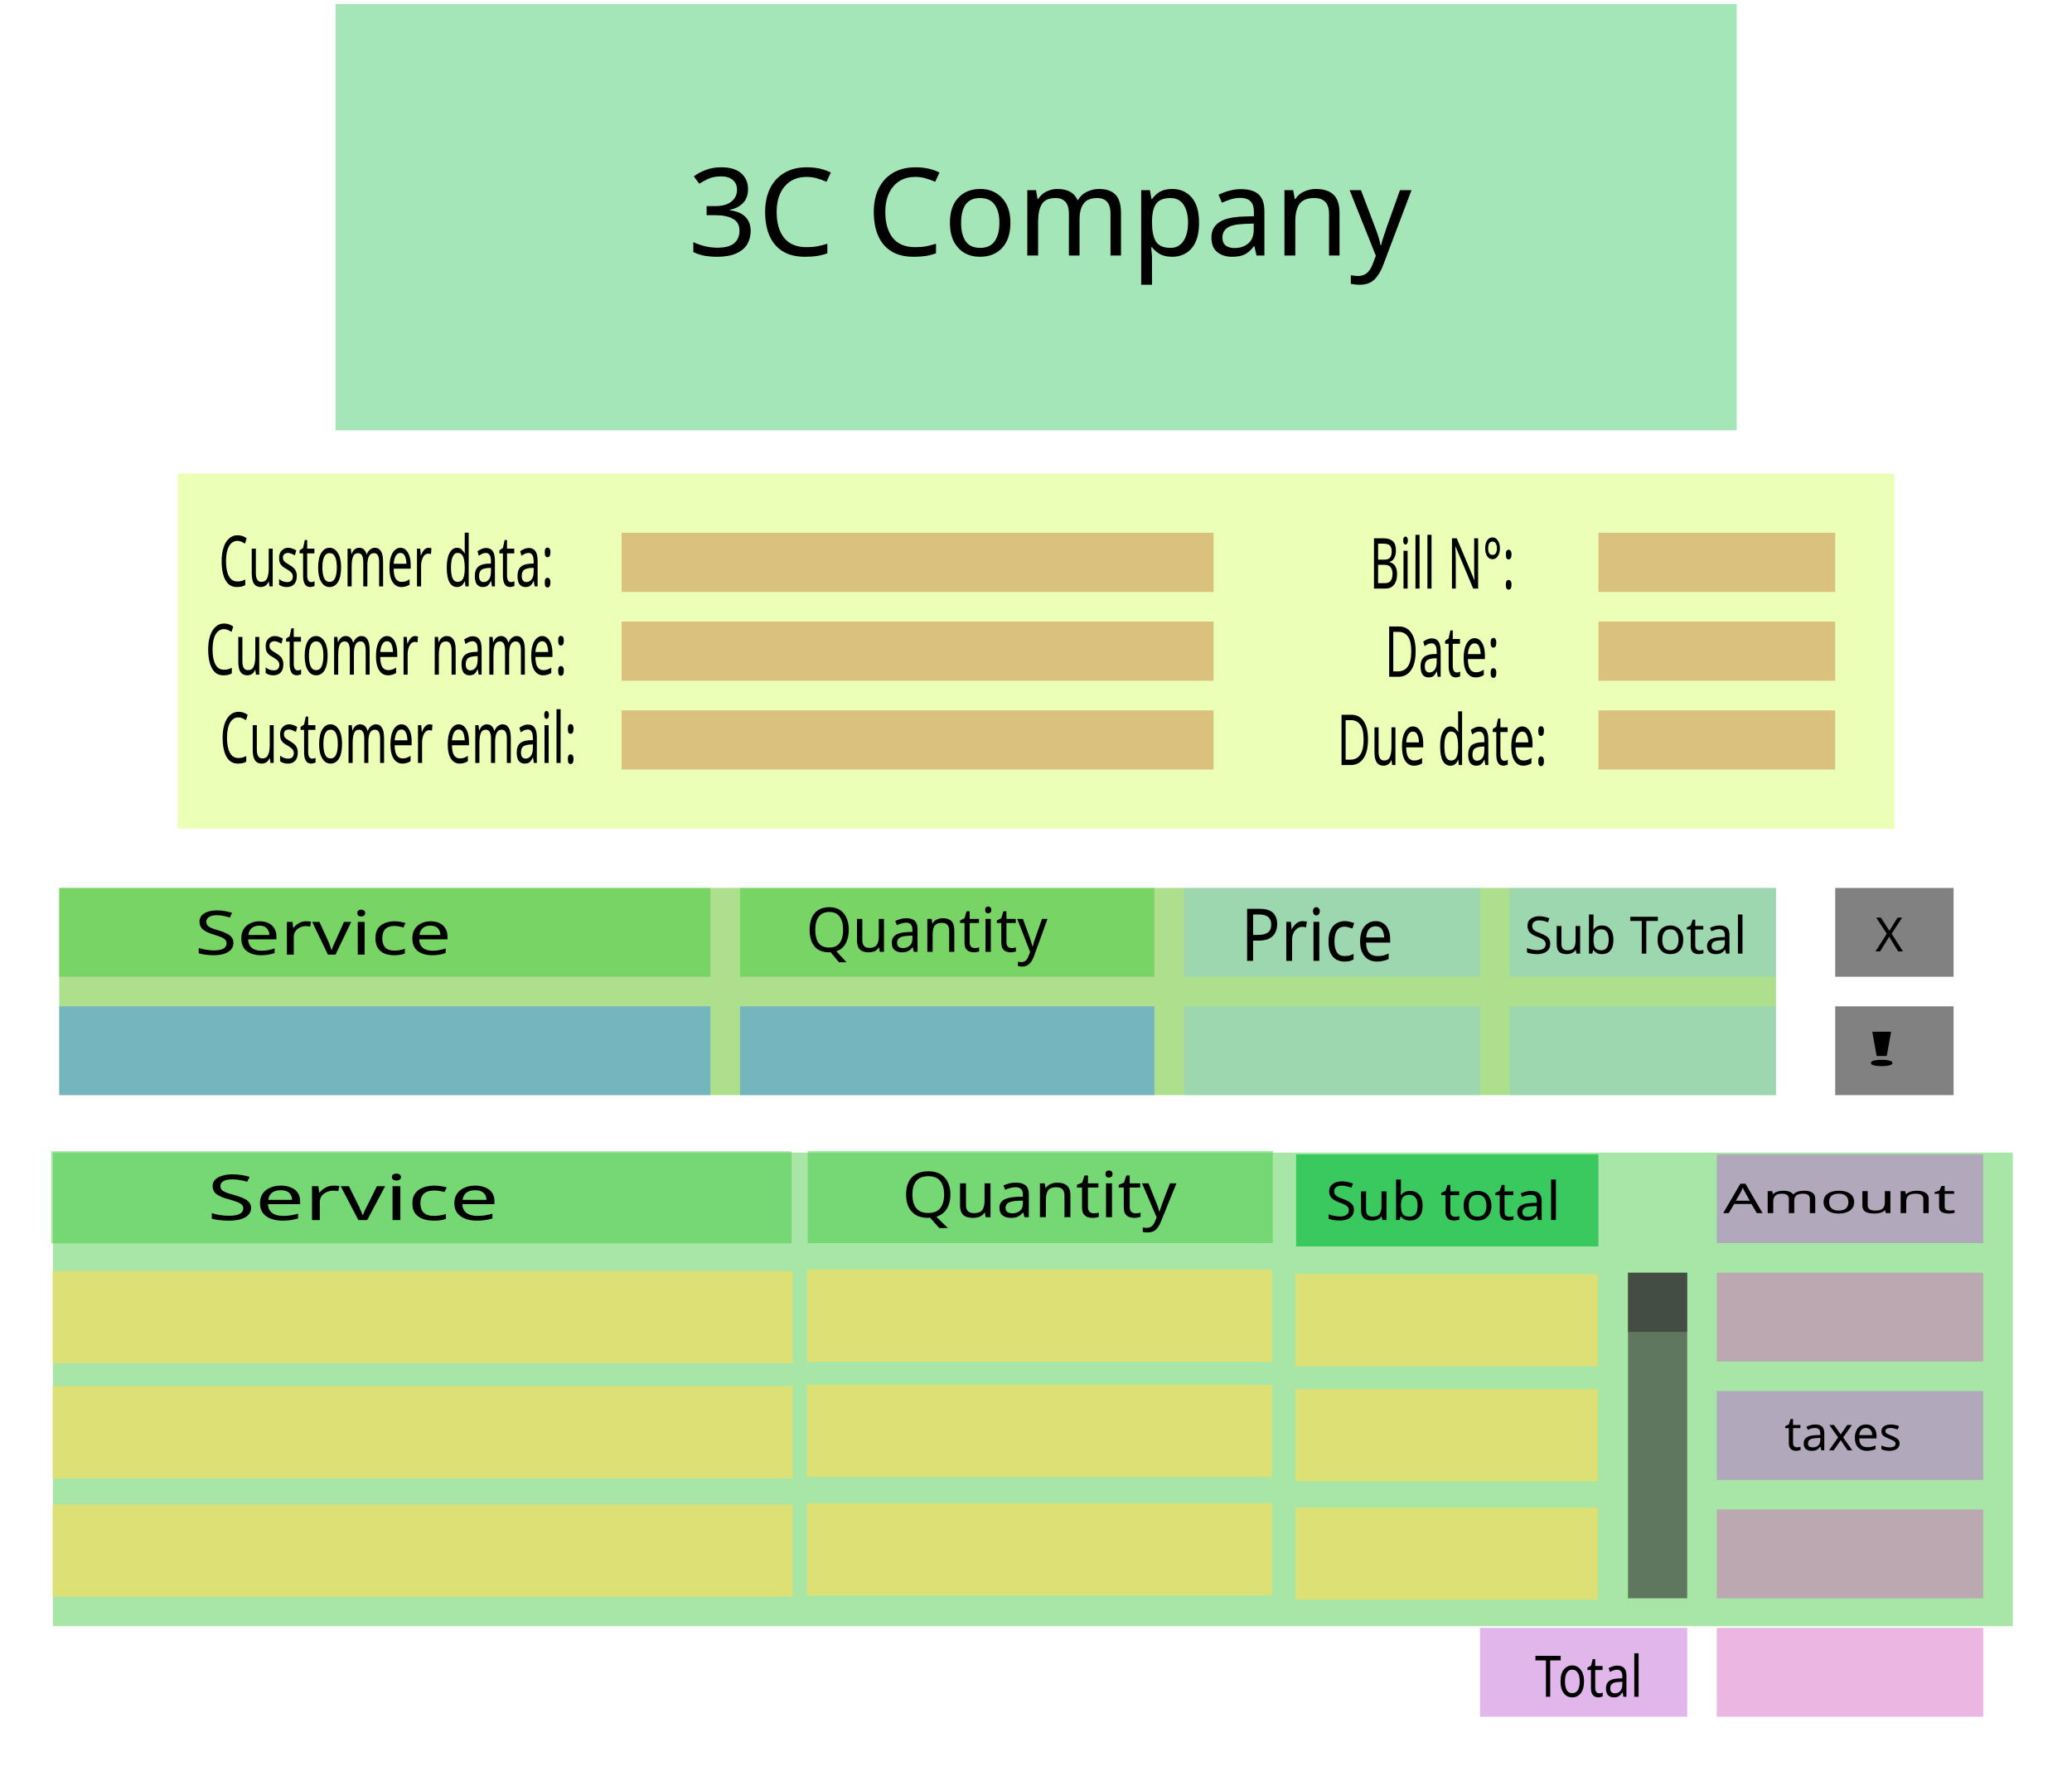
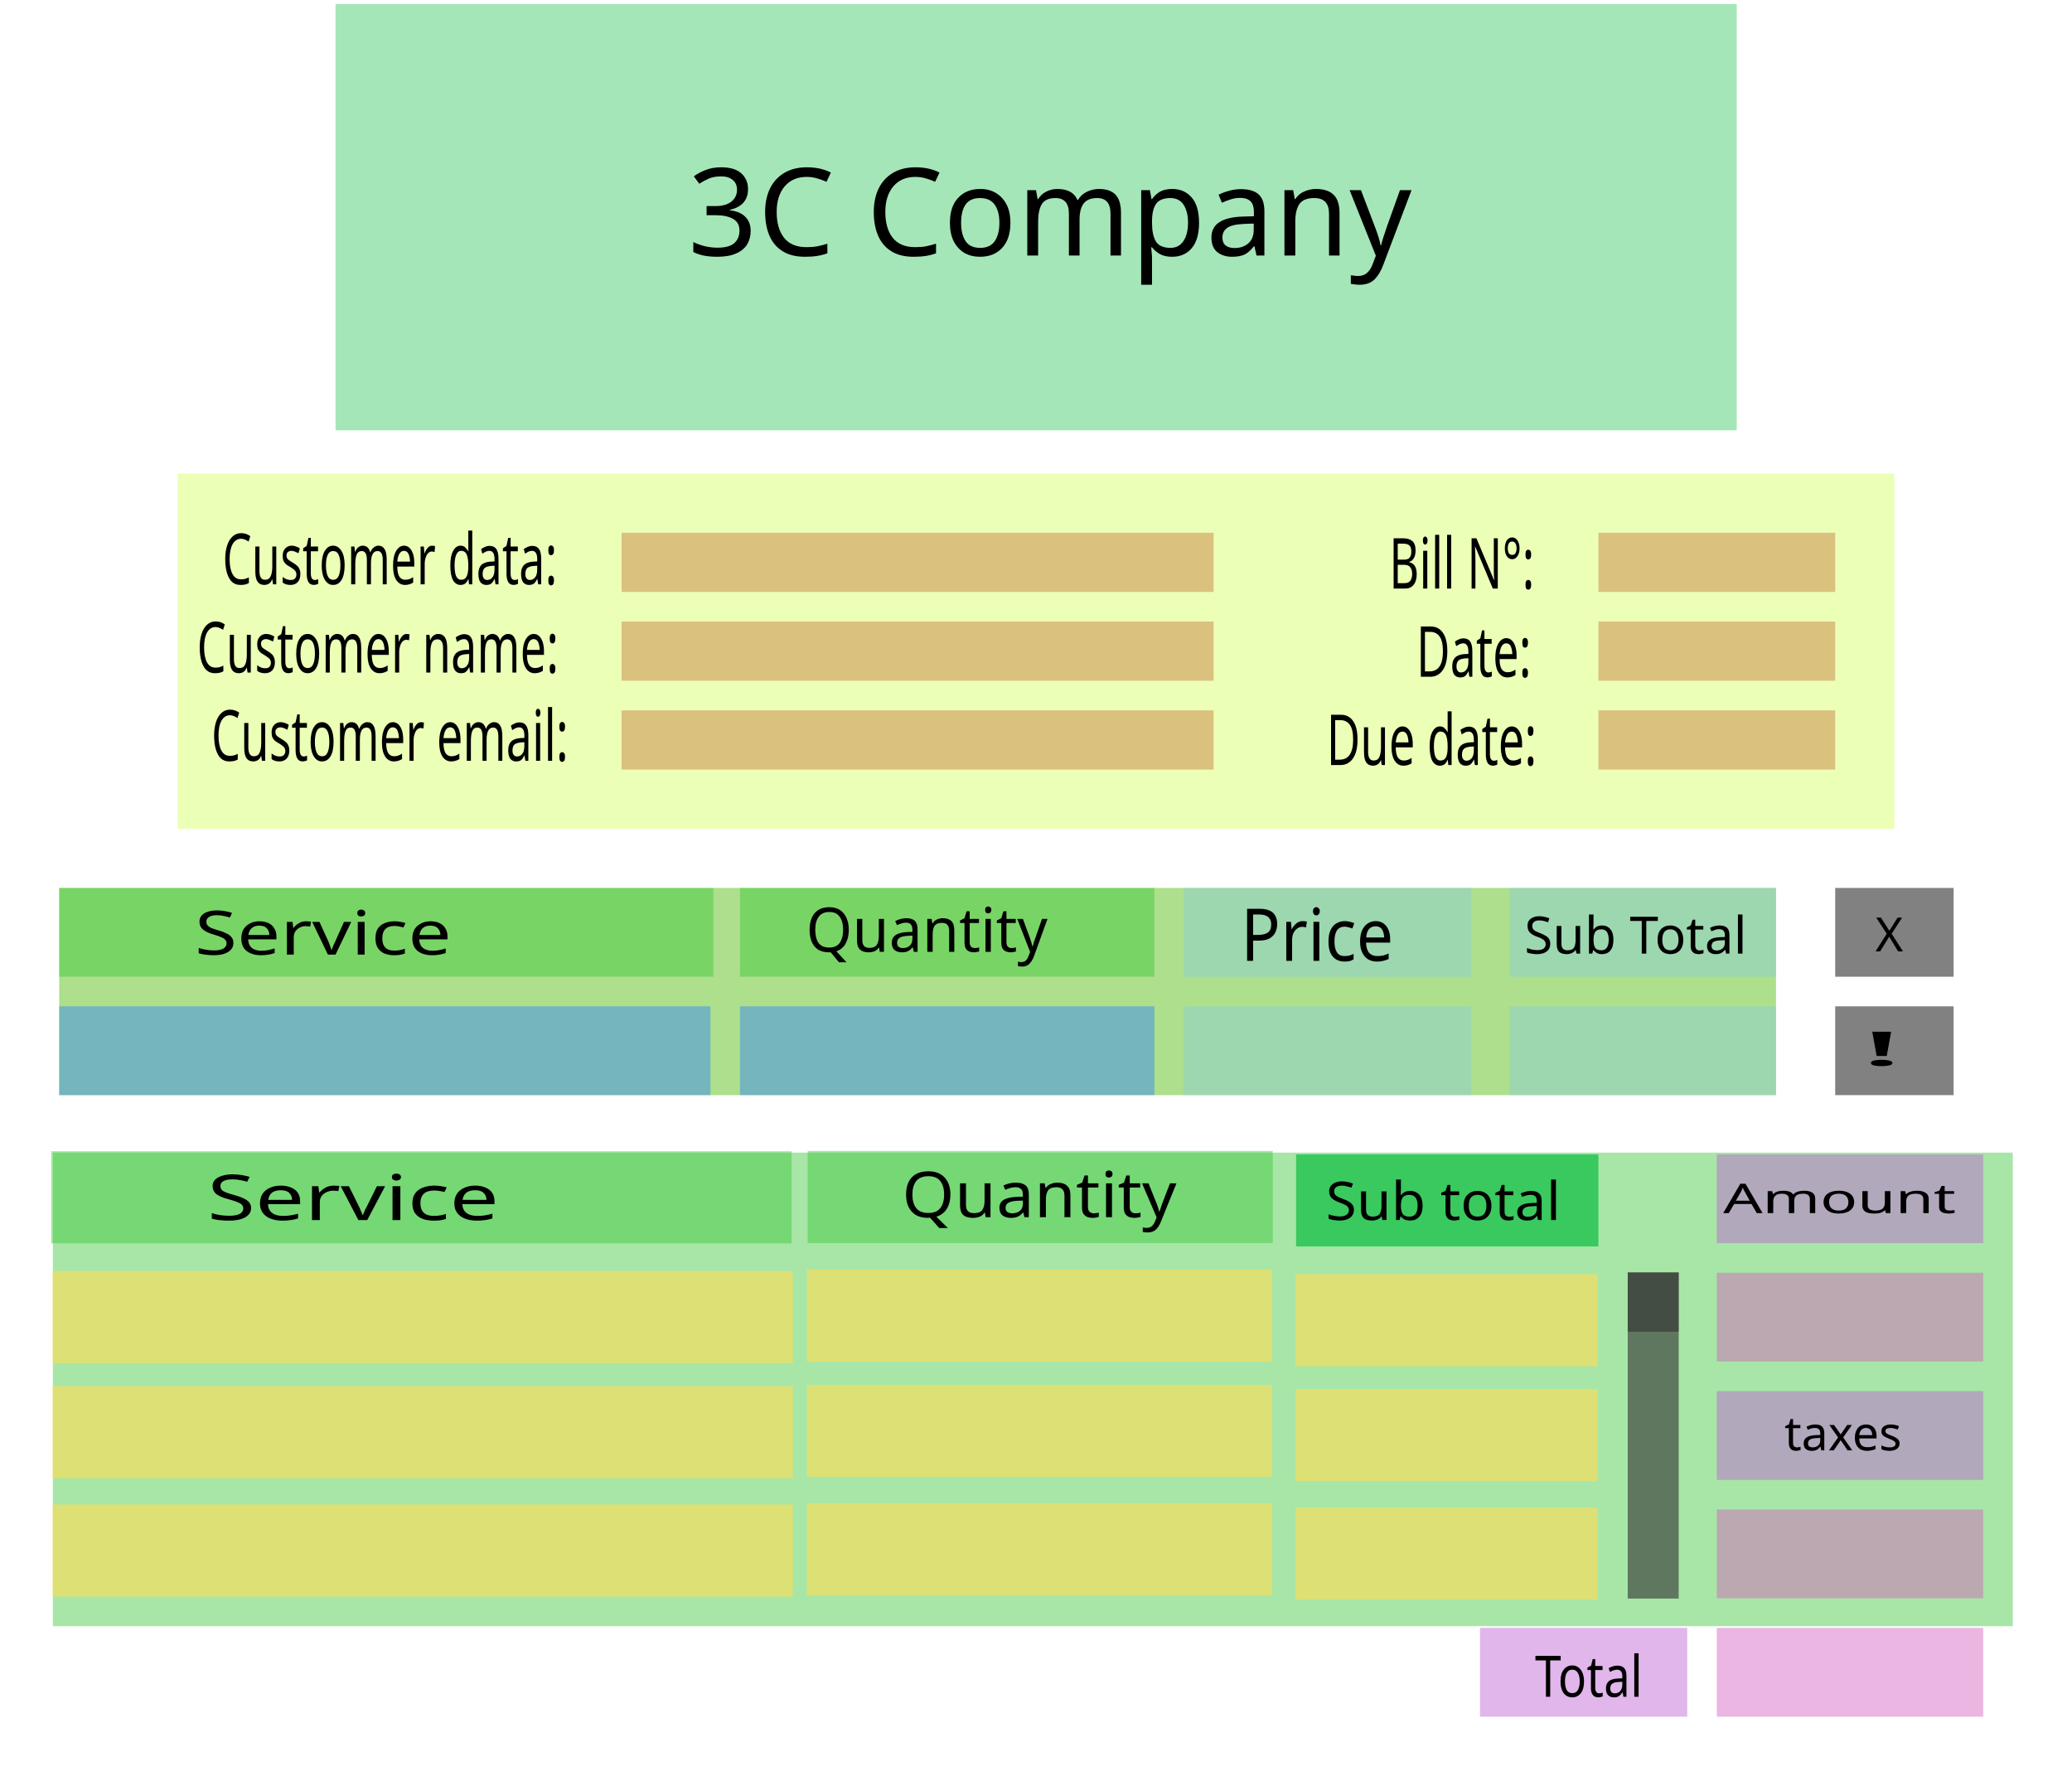
- <svg xmlns="http://www.w3.org/2000/svg" xmlns:ns2="http://www.openswatchbook.org/uri/2009/osb" xmlns:xlink="http://www.w3.org/1999/xlink" id="svg8" version="1.1" viewBox="0 0 185.208 158.75" height="600" width="700">
+ <svg xmlns="http://www.w3.org/2000/svg" xmlns:ns2="http://www.openswatchbook.org/uri/2009/osb" xmlns:xlink="http://www.w3.org/1999/xlink" width="700" height="600" viewBox="0 0 185.208 158.75" version="1.1" id="svg8">
  <defs id="defs2">
-     <linearGradient gradientTransform="matrix(1.02906,0,0,1.028784,29.99345,0.3601222)" xlink:href="#linearGradient3715" id="linearGradient3717" x1="-0.35" y1="18.521" x2="122.058" y2="18.521" gradientUnits="userSpaceOnUse" />
-     <linearGradient id="linearGradient3715" ns2:paint="solid">
-       <stop style="stop-color:#36c661;stop-opacity:1;" offset="0" id="stop3713" />
+     <linearGradient gradientUnits="userSpaceOnUse" y2="18.521" x2="122.058" y1="18.521" x1="-0.35" id="linearGradient3717" xlink:href="#linearGradient3715" gradientTransform="matrix(1.02906,0,0,1.028784,29.99345,0.3601222)" />
+     <linearGradient ns2:paint="solid" id="linearGradient3715">
+       <stop id="stop3713" offset="0" style="stop-color:#36c661;stop-opacity:1;" />
    </linearGradient>
  </defs>
  <g id="layer1">
-     <rect style="display:inline;opacity:0.446;fill:url(#linearGradient3717);fill-opacity:1;fill-rule:nonzero;stroke:#26b833;stroke-width:0.72;stroke-linecap:round;stroke-linejoin:bevel;stroke-miterlimit:4;stroke-dasharray:0.72, 2.881;stroke-dashoffset:0;stroke-opacity:0;paint-order:fill markers stroke" id="rect1404" width="125.245" height="38.108" x="29.993" y="0.36" ry="0" />
-     <text transform="scale(1.000134,0.9998658)" xml:space="preserve" style="font-style:normal;font-weight:normal;font-size:10.889px;line-height:1.25;font-family:sans-serif;letter-spacing:0px;word-spacing:0px;display:inline;opacity:1;fill:#000000;fill-opacity:1;stroke:none;stroke-width:0.272" x="61.481" y="22.847" id="text1570">
-       <tspan id="tspan1568" x="61.481" y="22.847" style="stroke-width:0.272">3C Company</tspan>
+     <rect ry="0" y="0.36" x="29.993" height="38.108" width="125.245" id="rect1404" style="display:inline;opacity:0.446;fill:url(#linearGradient3717);fill-opacity:1;fill-rule:nonzero;stroke:#26b833;stroke-width:0.72;stroke-linecap:round;stroke-linejoin:bevel;stroke-miterlimit:4;stroke-dasharray:0.72, 2.881;stroke-dashoffset:0;stroke-opacity:0;paint-order:fill markers stroke" />
+     <text id="text1570" y="22.847" x="61.481" style="font-style:normal;font-weight:normal;font-size:10.889px;line-height:1.25;font-family:sans-serif;letter-spacing:0px;word-spacing:0px;display:inline;opacity:1;fill:#000000;fill-opacity:1;stroke:none;stroke-width:0.272" xml:space="preserve" transform="scale(1.000134,0.9998658)">
+       <tspan style="stroke-width:0.272" y="22.847" x="61.481" id="tspan1568">3C Company</tspan>
    </text>
-     <rect y="42.333" x="15.875" height="31.75" width="153.458" id="rect28" style="opacity:0.571;fill:#d2ff5a;fill-opacity:0.755;fill-rule:evenodd;stroke:#26b833;stroke-width:0.7;stroke-linecap:round;stroke-linejoin:bevel;stroke-dasharray:0.7, 2.8;stroke-opacity:0;paint-order:fill markers stroke" />
-     <text transform="scale(0.8098686,1.234768)" id="text32" y="42.453" x="47.286" style="font-size:5.111px;line-height:1.25;font-family:sans-serif;text-align:center;letter-spacing:0px;word-spacing:0px;text-anchor:middle;stroke-width:0.319" xml:space="preserve">
-       <tspan style="text-align:center;text-anchor:middle;stroke-width:0.319" y="42.453" x="47.286" id="tspan30">Customer data:</tspan>
-       <tspan id="tspan36" style="text-align:center;text-anchor:middle;stroke-width:0.319" y="48.843" x="47.286">Customer name:</tspan>
-       <tspan id="tspan34" style="text-align:center;text-anchor:middle;stroke-width:0.319" y="55.232" x="47.286">Customer email:</tspan>
+     <rect style="opacity:0.571;fill:#d2ff5a;fill-opacity:0.755;fill-rule:evenodd;stroke:#26b833;stroke-width:0.7;stroke-linecap:round;stroke-linejoin:bevel;stroke-dasharray:0.7, 2.8;stroke-opacity:0;paint-order:fill markers stroke" id="rect28" width="153.458" height="31.75" x="15.875" y="42.333" />
+     <text xml:space="preserve" style="font-size:5.111px;line-height:1.25;font-family:sans-serif;text-align:center;letter-spacing:0px;word-spacing:0px;text-anchor:middle;stroke-width:0.319" x="46.352" y="42.3" id="text32" transform="scale(0.8098686,1.234768)">
+       <tspan id="tspan30" x="46.352" y="42.3" style="text-align:center;text-anchor:middle;stroke-width:0.319">  Customer data:</tspan>
+       <tspan x="46.352" y="48.69" style="text-align:center;text-anchor:middle;stroke-width:0.319" id="tspan36">Customer name:</tspan>
+       <tspan x="46.352" y="55.079" style="text-align:center;text-anchor:middle;stroke-width:0.319" id="tspan34">Customer email:</tspan>
    </text>
-     <text transform="scale(0.8098686,1.234768)" id="text40" y="42.607" x="163.824" style="font-size:5.111px;line-height:1.25;font-family:sans-serif;text-align:center;letter-spacing:0px;word-spacing:0px;text-anchor:middle;stroke-width:0.319" xml:space="preserve">
-       <tspan style="text-align:center;text-anchor:middle;stroke-width:0.319" y="42.607" x="163.824" id="tspan38">Bill N°:</tspan>
-       <tspan id="tspan42" style="text-align:center;text-anchor:middle;stroke-width:0.319" y="48.996" x="163.824">Date:</tspan>
-       <tspan id="tspan46" style="text-align:center;text-anchor:middle;stroke-width:0.319" y="55.385" x="163.824">Due date:</tspan>
-       <tspan id="tspan44" style="text-align:center;text-anchor:middle;stroke-width:0.319" y="61.774" x="163.824" />
+     <text xml:space="preserve" style="font-size:5.111px;line-height:1.25;font-family:sans-serif;text-align:center;letter-spacing:0px;word-spacing:0px;text-anchor:middle;stroke-width:0.319" x="162.669" y="42.607" id="text40" transform="scale(0.8098686,1.234768)">
+       <tspan id="tspan38" x="162.669" y="42.607" style="text-align:center;text-anchor:middle;stroke-width:0.319">     Bill N°:</tspan>
+       <tspan x="162.669" y="48.996" style="text-align:center;text-anchor:middle;stroke-width:0.319" id="tspan42">       Date:</tspan>
+       <tspan x="162.669" y="55.385" style="text-align:center;text-anchor:middle;stroke-width:0.319" id="tspan46">Due date:</tspan>
+       <tspan x="162.669" y="61.774" style="text-align:center;text-anchor:middle;stroke-width:0.319" id="tspan44" />
    </text>
-     <rect y="47.625" x="55.562" height="5.292" width="52.917" id="rect48" style="opacity:0.571;fill:#c87137;fill-opacity:0.755;fill-rule:evenodd;stroke:#26b833;stroke-width:0.7;stroke-linecap:round;stroke-linejoin:bevel;stroke-dasharray:0.7, 2.8;stroke-opacity:0;paint-order:fill markers stroke" />
-     <rect y="55.562" x="55.562" height="5.292" width="52.917" id="rect873" style="opacity:0.571;fill:#c87137;fill-opacity:0.755;fill-rule:evenodd;stroke:#26b833;stroke-width:0.7;stroke-linecap:round;stroke-linejoin:bevel;stroke-dasharray:0.7, 2.8;stroke-opacity:0;paint-order:fill markers stroke" />
-     <rect y="63.5" x="55.562" height="5.292" width="52.917" id="rect875" style="opacity:0.571;fill:#c87137;fill-opacity:0.755;fill-rule:evenodd;stroke:#26b833;stroke-width:0.7;stroke-linecap:round;stroke-linejoin:bevel;stroke-dasharray:0.7, 2.8;stroke-opacity:0;paint-order:fill markers stroke" />
-     <rect y="47.625" x="142.875" height="5.292" width="21.167" id="rect877" style="opacity:0.571;fill:#c87137;fill-opacity:0.755;fill-rule:evenodd;stroke:#26b833;stroke-width:0.7;stroke-linecap:round;stroke-linejoin:bevel;stroke-dasharray:0.7, 2.8;stroke-opacity:0;paint-order:fill markers stroke" />
-     <rect y="55.562" x="142.875" height="5.292" width="21.167" id="rect879" style="opacity:0.571;fill:#c87137;fill-opacity:0.755;fill-rule:evenodd;stroke:#26b833;stroke-width:0.7;stroke-linecap:round;stroke-linejoin:bevel;stroke-dasharray:0.7, 2.8;stroke-opacity:0;paint-order:fill markers stroke" />
-     <rect y="63.5" x="142.875" height="5.292" width="21.167" id="rect881" style="opacity:0.571;fill:#c87137;fill-opacity:0.755;fill-rule:evenodd;stroke:#26b833;stroke-width:0.7;stroke-linecap:round;stroke-linejoin:bevel;stroke-dasharray:0.7, 2.8;stroke-opacity:0;paint-order:fill markers stroke" />
-     <rect y="79.375" x="5.292" height="18.521" width="153.458" id="rect883" style="opacity:0.946;fill:#8dd35f;fill-opacity:0.755;fill-rule:evenodd;stroke:#26b833;stroke-width:0.7;stroke-linecap:round;stroke-linejoin:bevel;stroke-dasharray:0.7, 2.8;stroke-opacity:0;paint-order:fill markers stroke" />
-     <rect y="103.036" x="4.726" height="42.333" width="175.191" id="rect885" style="opacity:0.571;fill:#37c837;fill-opacity:0.755;fill-rule:evenodd;stroke:#26b833;stroke-width:0.701;stroke-linecap:round;stroke-linejoin:bevel;stroke-dasharray:0.701, 2.805;stroke-opacity:0;paint-order:fill markers stroke" />
-     <rect y="79.375" x="5.292" height="7.938" width="58.208" id="rect887" style="opacity:0.571;fill:#37c837;fill-opacity:0.755;fill-rule:evenodd;stroke:#26b833;stroke-width:0.7;stroke-linecap:round;stroke-linejoin:bevel;stroke-dasharray:0.7, 2.8;stroke-opacity:0;paint-order:fill markers stroke" />
-     <rect y="79.375" x="66.146" height="7.938" width="37.042" id="rect889" style="opacity:0.571;fill:#37c837;fill-opacity:0.755;fill-rule:evenodd;stroke:#26b833;stroke-width:0.7;stroke-linecap:round;stroke-linejoin:bevel;stroke-dasharray:0.7, 2.8;stroke-opacity:0;paint-order:fill markers stroke" />
-     <rect y="79.375" x="105.833" height="7.938" width="26.458" id="rect891" style="opacity:0.571;fill:#87cdde;fill-opacity:0.755;fill-rule:evenodd;stroke:#26b833;stroke-width:0.7;stroke-linecap:round;stroke-linejoin:bevel;stroke-dasharray:0.7, 2.8;stroke-opacity:0;paint-order:fill markers stroke" />
-     <rect y="79.375" x="134.938" height="7.938" width="23.812" id="rect893" style="opacity:0.571;fill:#87cdde;fill-opacity:0.755;fill-rule:evenodd;stroke:#26b833;stroke-width:0.7;stroke-linecap:round;stroke-linejoin:bevel;stroke-dasharray:0.7, 2.8;stroke-opacity:0;paint-order:fill markers stroke" />
-     <rect y="89.958" x="105.833" height="7.938" width="26.458" id="rect895" style="opacity:0.571;fill:#87cdde;fill-opacity:0.755;fill-rule:evenodd;stroke:#26b833;stroke-width:0.7;stroke-linecap:round;stroke-linejoin:bevel;stroke-dasharray:0.7, 2.8;stroke-opacity:0;paint-order:fill markers stroke" />
-     <rect y="89.958" x="134.938" height="7.938" width="23.812" id="rect897" style="opacity:0.571;fill:#87cdde;fill-opacity:0.755;fill-rule:evenodd;stroke:#26b833;stroke-width:0.7;stroke-linecap:round;stroke-linejoin:bevel;stroke-dasharray:0.7, 2.8;stroke-opacity:0;paint-order:fill markers stroke" />
-     <rect y="89.958" x="66.146" height="7.938" width="37.042" id="rect899" style="opacity:0.571;fill:#2a7fff;fill-opacity:0.755;fill-rule:evenodd;stroke:#26b833;stroke-width:0.7;stroke-linecap:round;stroke-linejoin:bevel;stroke-dasharray:0.7, 2.8;stroke-opacity:0;paint-order:fill markers stroke" />
-     <rect y="89.958" x="5.292" height="7.938" width="58.208" id="rect901" style="opacity:0.571;fill:#2a7fff;fill-opacity:0.755;fill-rule:evenodd;stroke:#26b833;stroke-width:0.7;stroke-linecap:round;stroke-linejoin:bevel;stroke-dasharray:0.7, 2.8;stroke-opacity:0;paint-order:fill markers stroke" />
-     <text transform="scale(0.9831211,1.017169)" id="text909" y="83.651" x="73.282" style="font-size:5.398px;line-height:1.25;font-family:sans-serif;letter-spacing:0px;word-spacing:0px;stroke-width:0.337" xml:space="preserve">
-       <tspan style="stroke-width:0.337" y="83.651" x="73.282" id="tspan907">Quantity</tspan>
+     <rect style="opacity:0.571;fill:#c87137;fill-opacity:0.755;fill-rule:evenodd;stroke:#26b833;stroke-width:0.7;stroke-linecap:round;stroke-linejoin:bevel;stroke-dasharray:0.7, 2.8;stroke-opacity:0;paint-order:fill markers stroke" id="rect48" width="52.917" height="5.292" x="55.562" y="47.625" />
+     <rect style="opacity:0.571;fill:#c87137;fill-opacity:0.755;fill-rule:evenodd;stroke:#26b833;stroke-width:0.7;stroke-linecap:round;stroke-linejoin:bevel;stroke-dasharray:0.7, 2.8;stroke-opacity:0;paint-order:fill markers stroke" id="rect873" width="52.917" height="5.292" x="55.562" y="55.562" />
+     <rect style="opacity:0.571;fill:#c87137;fill-opacity:0.755;fill-rule:evenodd;stroke:#26b833;stroke-width:0.7;stroke-linecap:round;stroke-linejoin:bevel;stroke-dasharray:0.7, 2.8;stroke-opacity:0;paint-order:fill markers stroke" id="rect875" width="52.917" height="5.292" x="55.562" y="63.5" />
+     <rect style="opacity:0.571;fill:#c87137;fill-opacity:0.755;fill-rule:evenodd;stroke:#26b833;stroke-width:0.7;stroke-linecap:round;stroke-linejoin:bevel;stroke-dasharray:0.7, 2.8;stroke-opacity:0;paint-order:fill markers stroke" id="rect877" width="21.167" height="5.292" x="142.875" y="47.625" />
+     <rect style="opacity:0.571;fill:#c87137;fill-opacity:0.755;fill-rule:evenodd;stroke:#26b833;stroke-width:0.7;stroke-linecap:round;stroke-linejoin:bevel;stroke-dasharray:0.7, 2.8;stroke-opacity:0;paint-order:fill markers stroke" id="rect879" width="21.167" height="5.292" x="142.875" y="55.562" />
+     <rect style="opacity:0.571;fill:#c87137;fill-opacity:0.755;fill-rule:evenodd;stroke:#26b833;stroke-width:0.7;stroke-linecap:round;stroke-linejoin:bevel;stroke-dasharray:0.7, 2.8;stroke-opacity:0;paint-order:fill markers stroke" id="rect881" width="21.167" height="5.292" x="142.875" y="63.5" />
+     <rect style="opacity:0.946;fill:#8dd35f;fill-opacity:0.755;fill-rule:evenodd;stroke:#26b833;stroke-width:0.7;stroke-linecap:round;stroke-linejoin:bevel;stroke-dasharray:0.7, 2.8;stroke-opacity:0;paint-order:fill markers stroke" id="rect883" width="153.458" height="18.521" x="5.292" y="79.375" />
+     <rect style="opacity:0.571;fill:#37c837;fill-opacity:0.755;fill-rule:evenodd;stroke:#26b833;stroke-width:0.701;stroke-linecap:round;stroke-linejoin:bevel;stroke-dasharray:0.701, 2.805;stroke-opacity:0;paint-order:fill markers stroke" id="rect885" width="175.191" height="42.333" x="4.726" y="103.036" />
+     <rect style="opacity:0.571;fill:#37c837;fill-opacity:0.755;fill-rule:evenodd;stroke:#26b833;stroke-width:0.702;stroke-linecap:round;stroke-linejoin:bevel;stroke-dasharray:0.702, 2.806;stroke-opacity:0;paint-order:fill markers stroke" id="rect887" width="58.473" height="7.938" x="5.292" y="79.375" />
+     <rect style="opacity:0.571;fill:#37c837;fill-opacity:0.755;fill-rule:evenodd;stroke:#26b833;stroke-width:0.7;stroke-linecap:round;stroke-linejoin:bevel;stroke-dasharray:0.7, 2.8;stroke-opacity:0;paint-order:fill markers stroke" id="rect889" width="37.042" height="7.938" x="66.146" y="79.375" />
+     <rect style="opacity:0.571;fill:#87cdde;fill-opacity:0.755;fill-rule:evenodd;stroke:#26b833;stroke-width:0.69;stroke-linecap:round;stroke-linejoin:bevel;stroke-dasharray:0.69, 2.759;stroke-opacity:0;paint-order:fill markers stroke" id="rect891" width="25.668" height="7.944" x="105.83" y="79.372" />
+     <rect style="opacity:0.571;fill:#87cdde;fill-opacity:0.755;fill-rule:evenodd;stroke:#26b833;stroke-width:0.7;stroke-linecap:round;stroke-linejoin:bevel;stroke-dasharray:0.7, 2.8;stroke-opacity:0;paint-order:fill markers stroke" id="rect893" width="23.812" height="7.938" x="134.938" y="79.375" />
+     <rect style="opacity:0.571;fill:#87cdde;fill-opacity:0.755;fill-rule:evenodd;stroke:#26b833;stroke-width:0.689;stroke-linecap:round;stroke-linejoin:bevel;stroke-dasharray:0.689, 2.758;stroke-opacity:0;paint-order:fill markers stroke" id="rect895" width="25.665" height="7.938" x="105.833" y="89.958" />
+     <rect style="opacity:0.571;fill:#87cdde;fill-opacity:0.755;fill-rule:evenodd;stroke:#26b833;stroke-width:0.7;stroke-linecap:round;stroke-linejoin:bevel;stroke-dasharray:0.7, 2.8;stroke-opacity:0;paint-order:fill markers stroke" id="rect897" width="23.812" height="7.938" x="134.938" y="89.958" />
+     <rect style="opacity:0.571;fill:#2a7fff;fill-opacity:0.755;fill-rule:evenodd;stroke:#26b833;stroke-width:0.7;stroke-linecap:round;stroke-linejoin:bevel;stroke-dasharray:0.7, 2.8;stroke-opacity:0;paint-order:fill markers stroke" id="rect899" width="37.042" height="7.938" x="66.146" y="89.958" />
+     <rect style="opacity:0.571;fill:#2a7fff;fill-opacity:0.755;fill-rule:evenodd;stroke:#26b833;stroke-width:0.7;stroke-linecap:round;stroke-linejoin:bevel;stroke-dasharray:0.7, 2.8;stroke-opacity:0;paint-order:fill markers stroke" id="rect901" width="58.208" height="7.938" x="5.292" y="89.958" />
+     <text xml:space="preserve" style="font-size:5.398px;line-height:1.25;font-family:sans-serif;letter-spacing:0px;word-spacing:0px;stroke-width:0.337" x="73.282" y="83.651" id="text909" transform="scale(0.9831211,1.017169)">
+       <tspan id="tspan907" x="73.282" y="83.651" style="stroke-width:0.337">Quantity</tspan>
    </text>
-     <text transform="scale(1.121853,0.8913827)" id="text913" y="95.733" x="15.519" style="font-size:6.13px;line-height:1.25;font-family:sans-serif;letter-spacing:0px;word-spacing:0px;stroke-width:0.383" xml:space="preserve">
-       <tspan style="stroke-width:0.383" y="95.733" x="15.519" id="tspan911">Service</tspan>
+     <text xml:space="preserve" style="font-size:6.13px;line-height:1.25;font-family:sans-serif;letter-spacing:0px;word-spacing:0px;stroke-width:0.383" x="15.519" y="95.733" id="text913" transform="scale(1.121853,0.8913827)">
+       <tspan id="tspan911" x="15.519" y="95.733" style="stroke-width:0.383">Service</tspan>
    </text>
-     <text transform="scale(0.9503659,1.052226)" id="text917" y="81.63" x="116.702" style="font-size:6.193px;line-height:1.25;font-family:sans-serif;letter-spacing:0px;word-spacing:0px;stroke-width:0.387" xml:space="preserve">
-       <tspan style="stroke-width:0.387" y="81.63" x="116.702" id="tspan915">Price</tspan>
+     <text xml:space="preserve" style="font-size:6.193px;line-height:1.25;font-family:sans-serif;letter-spacing:0px;word-spacing:0px;stroke-width:0.387" x="116.702" y="81.63" id="text917" transform="scale(0.9503659,1.052226)">
+       <tspan id="tspan915" x="116.702" y="81.63" style="stroke-width:0.387">Price</tspan>
    </text>
-     <text id="text921" y="85.248" x="136.259" style="font-size:4.611px;line-height:1.25;font-family:sans-serif;letter-spacing:0px;word-spacing:0px;stroke-width:0.288" xml:space="preserve">
-       <tspan id="tspan923" style="stroke-width:0.288" y="85.248" x="136.259">Sub Total</tspan>
+     <text xml:space="preserve" style="font-size:4.611px;line-height:1.25;font-family:sans-serif;letter-spacing:0px;word-spacing:0px;stroke-width:0.288" x="136.259" y="85.248" id="text921">
+       <tspan x="136.259" y="85.248" style="stroke-width:0.288" id="tspan923">Sub Total</tspan>
    </text>
-     <rect style="opacity:0.571;fill:#37c837;fill-opacity:0.755;fill-rule:evenodd;stroke:#26b833;stroke-width:0.76;stroke-linecap:round;stroke-linejoin:bevel;stroke-dasharray:0.76, 3.041;stroke-opacity:0;paint-order:fill markers stroke" id="rect887-3" width="66.179" height="8.236" x="4.577" y="102.911" />
-     <rect style="opacity:0.571;fill:#37c837;fill-opacity:0.755;fill-rule:evenodd;stroke:#26b833;stroke-width:0.756;stroke-linecap:round;stroke-linejoin:bevel;stroke-dasharray:0.756, 3.023;stroke-opacity:0;paint-order:fill markers stroke" id="rect889-8" width="41.578" height="8.24" x="72.193" y="102.885" />
-     <rect style="opacity:1;fill:#25c350;fill-opacity:0.839;fill-rule:evenodd;stroke:#26b833;stroke-width:0.76;stroke-linecap:round;stroke-linejoin:bevel;stroke-dasharray:0.76, 3.038;stroke-opacity:0;paint-order:fill markers stroke" id="rect893-8" width="27.022" height="8.236" x="115.853" y="103.188" />
-     <text xml:space="preserve" style="font-size:5.848px;line-height:1.25;font-family:sans-serif;letter-spacing:0px;word-spacing:0px;stroke-width:0.366" x="78.168" y="112.223" id="text909-1" transform="scale(1.031374,0.9695807)">
-       <tspan id="tspan907-0" x="78.168" y="112.223" style="stroke-width:0.366">Quantity</tspan>
+     <rect y="102.911" x="4.577" height="8.236" width="66.179" id="rect887-3" style="opacity:0.571;fill:#37c837;fill-opacity:0.755;fill-rule:evenodd;stroke:#26b833;stroke-width:0.76;stroke-linecap:round;stroke-linejoin:bevel;stroke-dasharray:0.76, 3.041;stroke-opacity:0;paint-order:fill markers stroke" />
+     <rect y="102.885" x="72.193" height="8.24" width="41.578" id="rect889-8" style="opacity:0.571;fill:#37c837;fill-opacity:0.755;fill-rule:evenodd;stroke:#26b833;stroke-width:0.756;stroke-linecap:round;stroke-linejoin:bevel;stroke-dasharray:0.756, 3.023;stroke-opacity:0;paint-order:fill markers stroke" />
+     <rect y="103.188" x="115.853" height="8.236" width="27.022" id="rect893-8" style="opacity:1;fill:#25c350;fill-opacity:0.839;fill-rule:evenodd;stroke:#26b833;stroke-width:0.76;stroke-linecap:round;stroke-linejoin:bevel;stroke-dasharray:0.76, 3.038;stroke-opacity:0;paint-order:fill markers stroke" />
+     <text transform="scale(1.031374,0.9695807)" id="text909-1" y="112.223" x="78.168" style="font-size:5.848px;line-height:1.25;font-family:sans-serif;letter-spacing:0px;word-spacing:0px;stroke-width:0.366" xml:space="preserve">
+       <tspan style="stroke-width:0.366" y="112.223" x="78.168" id="tspan907-0">Quantity</tspan>
    </text>
-     <text xml:space="preserve" style="font-size:6.641px;line-height:1.25;font-family:sans-serif;letter-spacing:0px;word-spacing:0px;stroke-width:0.415" x="15.743" y="128.359" id="text913-8" transform="scale(1.176914,0.84968)">
-       <tspan id="tspan911-5" x="15.743" y="128.359" style="stroke-width:0.415">Service</tspan>
+     <text transform="scale(1.176914,0.84968)" id="text913-8" y="128.359" x="15.743" style="font-size:6.641px;line-height:1.25;font-family:sans-serif;letter-spacing:0px;word-spacing:0px;stroke-width:0.415" xml:space="preserve">
+       <tspan style="stroke-width:0.415" y="128.359" x="15.743" id="tspan911-5">Service</tspan>
    </text>
-     <text transform="scale(1.026374,0.9743041)" xml:space="preserve" style="font-size:4.887px;line-height:1.25;font-family:sans-serif;letter-spacing:0px;word-spacing:0px;opacity:1;stroke-width:0.305" x="114.188" y="111.939" id="text921-1">
-       <tspan x="114.188" y="111.939" style="stroke-width:0.305" id="tspan923-0"> Sub total</tspan>
+     <text id="text921-1" y="111.939" x="114.188" style="font-size:4.887px;line-height:1.25;font-family:sans-serif;letter-spacing:0px;word-spacing:0px;opacity:1;stroke-width:0.305" xml:space="preserve" transform="scale(1.026374,0.9743041)">
+       <tspan id="tspan923-0" style="stroke-width:0.305" y="111.939" x="114.188"> Sub total</tspan>
    </text>
-     <rect y="113.619" x="4.692" height="8.236" width="66.179" id="rect887-3-8" style="opacity:0.81;fill:#ffdd55;fill-opacity:0.755;fill-rule:evenodd;stroke:#26b833;stroke-width:0.76;stroke-linecap:round;stroke-linejoin:bevel;stroke-dasharray:0.76, 3.041;stroke-opacity:0;paint-order:fill markers stroke" />
-     <rect y="113.487" x="72.13" height="8.24" width="41.578" id="rect889-8-7" style="opacity:0.81;fill:#ffdd55;fill-opacity:0.755;fill-rule:evenodd;stroke:#26b833;stroke-width:0.756;stroke-linecap:round;stroke-linejoin:bevel;stroke-dasharray:0.756, 3.023;stroke-opacity:0;paint-order:fill markers stroke" />
-     <rect y="113.896" x="115.79" height="8.236" width="27.022" id="rect893-8-6" style="opacity:0.81;fill:#ffdd55;fill-opacity:0.755;fill-rule:evenodd;stroke:#26b833;stroke-width:0.76;stroke-linecap:round;stroke-linejoin:bevel;stroke-dasharray:0.76, 3.038;stroke-opacity:0;paint-order:fill markers stroke" />
-     <rect style="opacity:0.81;fill:#ffdd55;fill-opacity:0.755;fill-rule:evenodd;stroke:#26b833;stroke-width:0.76;stroke-linecap:round;stroke-linejoin:bevel;stroke-dasharray:0.76, 3.041;stroke-opacity:0;paint-order:fill markers stroke" id="rect887-3-8-2" width="66.179" height="8.236" x="4.692" y="123.905" />
-     <rect style="opacity:0.81;fill:#ffdd55;fill-opacity:0.755;fill-rule:evenodd;stroke:#26b833;stroke-width:0.756;stroke-linecap:round;stroke-linejoin:bevel;stroke-dasharray:0.756, 3.023;stroke-opacity:0;paint-order:fill markers stroke" id="rect889-8-7-1" width="41.578" height="8.24" x="72.13" y="123.799" />
-     <rect style="opacity:0.81;fill:#ffdd55;fill-opacity:0.755;fill-rule:evenodd;stroke:#26b833;stroke-width:0.76;stroke-linecap:round;stroke-linejoin:bevel;stroke-dasharray:0.76, 3.038;stroke-opacity:0;paint-order:fill markers stroke" id="rect893-8-6-6" width="27.022" height="8.236" x="115.79" y="124.181" />
-     <rect y="134.488" x="4.692" height="8.236" width="66.179" id="rect887-3-8-2-2" style="opacity:0.81;fill:#ffdd55;fill-opacity:0.755;fill-rule:evenodd;stroke:#26b833;stroke-width:0.76;stroke-linecap:round;stroke-linejoin:bevel;stroke-dasharray:0.76, 3.041;stroke-opacity:0;paint-order:fill markers stroke" />
-     <rect y="134.383" x="72.13" height="8.24" width="41.578" id="rect889-8-7-1-7" style="opacity:0.81;fill:#ffdd55;fill-opacity:0.755;fill-rule:evenodd;stroke:#26b833;stroke-width:0.756;stroke-linecap:round;stroke-linejoin:bevel;stroke-dasharray:0.756, 3.023;stroke-opacity:0;paint-order:fill markers stroke" />
-     <rect y="134.765" x="115.79" height="8.236" width="27.022" id="rect893-8-6-6-7" style="opacity:0.81;fill:#ffdd55;fill-opacity:0.755;fill-rule:evenodd;stroke:#26b833;stroke-width:0.76;stroke-linecap:round;stroke-linejoin:bevel;stroke-dasharray:0.76, 3.038;stroke-opacity:0;paint-order:fill markers stroke" />
-     <rect y="113.771" x="145.521" height="29.104" width="5.292" id="rect3031" style="opacity:0.81;fill:#333333;fill-opacity:0.755;fill-rule:evenodd;stroke:#26b833;stroke-width:0.7;stroke-linecap:round;stroke-linejoin:bevel;stroke-dasharray:0.7, 2.8;stroke-opacity:0;paint-order:fill markers stroke" />
-     <rect y="113.771" x="145.521" height="5.292" width="5.292" id="rect3033" style="opacity:0.81;fill:#333333;fill-opacity:0.755;fill-rule:evenodd;stroke:#26b833;stroke-width:0.7;stroke-linecap:round;stroke-linejoin:bevel;stroke-dasharray:0.7, 2.8;stroke-opacity:0;paint-order:fill markers stroke" />
-     <rect y="79.375" x="164.042" height="7.938" width="10.583" id="rect3035" style="opacity:0.81;fill:#333333;fill-opacity:0.755;fill-rule:evenodd;stroke:#26b833;stroke-width:0.7;stroke-linecap:round;stroke-linejoin:bevel;stroke-dasharray:0.7, 2.8;stroke-opacity:0;paint-order:fill markers stroke" />
-     <rect y="89.958" x="164.042" height="7.938" width="10.583" id="rect3037" style="opacity:0.81;fill:#333333;fill-opacity:0.755;fill-rule:evenodd;stroke:#26b833;stroke-width:0.7;stroke-linecap:round;stroke-linejoin:bevel;stroke-dasharray:0.7, 2.8;stroke-opacity:0;paint-order:fill markers stroke" />
-     <text id="text3053" y="85.045" x="167.632" style="font-size:4.233px;line-height:1.25;font-family:sans-serif;letter-spacing:0px;word-spacing:0px;stroke-width:0.265" xml:space="preserve">
-       <tspan style="stroke-width:0.265" y="85.045" x="167.632" id="tspan3051">X</tspan>
+     <rect style="opacity:0.81;fill:#ffdd55;fill-opacity:0.755;fill-rule:evenodd;stroke:#26b833;stroke-width:0.76;stroke-linecap:round;stroke-linejoin:bevel;stroke-dasharray:0.76, 3.041;stroke-opacity:0;paint-order:fill markers stroke" id="rect887-3-8" width="66.179" height="8.236" x="4.692" y="113.619" />
+     <rect style="opacity:0.81;fill:#ffdd55;fill-opacity:0.755;fill-rule:evenodd;stroke:#26b833;stroke-width:0.756;stroke-linecap:round;stroke-linejoin:bevel;stroke-dasharray:0.756, 3.023;stroke-opacity:0;paint-order:fill markers stroke" id="rect889-8-7" width="41.578" height="8.24" x="72.13" y="113.487" />
+     <rect style="opacity:0.81;fill:#ffdd55;fill-opacity:0.755;fill-rule:evenodd;stroke:#26b833;stroke-width:0.76;stroke-linecap:round;stroke-linejoin:bevel;stroke-dasharray:0.76, 3.038;stroke-opacity:0;paint-order:fill markers stroke" id="rect893-8-6" width="27.022" height="8.236" x="115.79" y="113.896" />
+     <rect y="123.905" x="4.692" height="8.236" width="66.179" id="rect887-3-8-2" style="opacity:0.81;fill:#ffdd55;fill-opacity:0.755;fill-rule:evenodd;stroke:#26b833;stroke-width:0.76;stroke-linecap:round;stroke-linejoin:bevel;stroke-dasharray:0.76, 3.041;stroke-opacity:0;paint-order:fill markers stroke" />
+     <rect y="123.799" x="72.13" height="8.24" width="41.578" id="rect889-8-7-1" style="opacity:0.81;fill:#ffdd55;fill-opacity:0.755;fill-rule:evenodd;stroke:#26b833;stroke-width:0.756;stroke-linecap:round;stroke-linejoin:bevel;stroke-dasharray:0.756, 3.023;stroke-opacity:0;paint-order:fill markers stroke" />
+     <rect y="124.181" x="115.79" height="8.236" width="27.022" id="rect893-8-6-6" style="opacity:0.81;fill:#ffdd55;fill-opacity:0.755;fill-rule:evenodd;stroke:#26b833;stroke-width:0.76;stroke-linecap:round;stroke-linejoin:bevel;stroke-dasharray:0.76, 3.038;stroke-opacity:0;paint-order:fill markers stroke" />
+     <rect style="opacity:0.81;fill:#ffdd55;fill-opacity:0.755;fill-rule:evenodd;stroke:#26b833;stroke-width:0.76;stroke-linecap:round;stroke-linejoin:bevel;stroke-dasharray:0.76, 3.041;stroke-opacity:0;paint-order:fill markers stroke" id="rect887-3-8-2-2" width="66.179" height="8.236" x="4.692" y="134.488" />
+     <rect style="opacity:0.81;fill:#ffdd55;fill-opacity:0.755;fill-rule:evenodd;stroke:#26b833;stroke-width:0.756;stroke-linecap:round;stroke-linejoin:bevel;stroke-dasharray:0.756, 3.023;stroke-opacity:0;paint-order:fill markers stroke" id="rect889-8-7-1-7" width="41.578" height="8.24" x="72.13" y="134.383" />
+     <rect style="opacity:0.81;fill:#ffdd55;fill-opacity:0.755;fill-rule:evenodd;stroke:#26b833;stroke-width:0.76;stroke-linecap:round;stroke-linejoin:bevel;stroke-dasharray:0.76, 3.038;stroke-opacity:0;paint-order:fill markers stroke" id="rect893-8-6-6-7" width="27.022" height="8.236" x="115.79" y="134.765" />
+     <rect style="opacity:0.81;fill:#333333;fill-opacity:0.755;fill-rule:evenodd;stroke:#26b833;stroke-width:0.65;stroke-linecap:round;stroke-linejoin:bevel;stroke-dasharray:0.65, 2.601;stroke-opacity:0;paint-order:fill markers stroke" id="rect3031" width="4.557" height="29.154" x="145.496" y="113.746" />
+     <rect style="opacity:0.81;fill:#333333;fill-opacity:0.755;fill-rule:evenodd;stroke:#26b833;stroke-width:0.65;stroke-linecap:round;stroke-linejoin:bevel;stroke-dasharray:0.65, 2.601;stroke-opacity:0;paint-order:fill markers stroke" id="rect3033" width="4.557" height="5.301" x="145.496" y="113.746" />
+     <rect style="opacity:0.81;fill:#333333;fill-opacity:0.755;fill-rule:evenodd;stroke:#26b833;stroke-width:0.7;stroke-linecap:round;stroke-linejoin:bevel;stroke-dasharray:0.7, 2.8;stroke-opacity:0;paint-order:fill markers stroke" id="rect3035" width="10.583" height="7.938" x="164.042" y="79.375" />
+     <rect style="opacity:0.81;fill:#333333;fill-opacity:0.755;fill-rule:evenodd;stroke:#26b833;stroke-width:0.7;stroke-linecap:round;stroke-linejoin:bevel;stroke-dasharray:0.7, 2.8;stroke-opacity:0;paint-order:fill markers stroke" id="rect3037" width="10.583" height="7.938" x="164.042" y="89.958" />
+     <text xml:space="preserve" style="font-size:4.233px;line-height:1.25;font-family:sans-serif;letter-spacing:0px;word-spacing:0px;stroke-width:0.265" x="167.632" y="85.045" id="text3053">
+       <tspan id="tspan3051" x="167.632" y="85.045" style="stroke-width:0.265">X</tspan>
    </text>
-     <text transform="scale(1.924143,0.519712)" id="text3057" y="183.275" x="86.322" style="font-size:8.146px;line-height:1.25;font-family:sans-serif;letter-spacing:0px;word-spacing:0px;stroke-width:0.509" xml:space="preserve">
-       <tspan style="stroke-width:0.509" y="183.275" x="86.322" id="tspan3055">!</tspan>
+     <text xml:space="preserve" style="font-size:8.146px;line-height:1.25;font-family:sans-serif;letter-spacing:0px;word-spacing:0px;stroke-width:0.509" x="86.322" y="183.275" id="text3057" transform="scale(1.924143,0.519712)">
+       <tspan id="tspan3055" x="86.322" y="183.275" style="stroke-width:0.509">!</tspan>
    </text>
-     <rect y="103.188" x="153.458" height="7.938" width="23.813" id="rect3067" style="opacity:0.55;fill:#bc5fd3;fill-opacity:0.839;fill-rule:evenodd;stroke:#26b833;stroke-width:0.939;stroke-linecap:round;stroke-linejoin:bevel;stroke-dasharray:0.939, 3.757;stroke-opacity:0;paint-order:fill markers stroke" />
-     <text transform="scale(1.224745,0.8164965)" id="text3071" y="132.819" x="125.766" style="font-size:4.495px;line-height:1.25;font-family:sans-serif;letter-spacing:0px;word-spacing:0px;stroke-width:0.281" xml:space="preserve">
-       <tspan style="stroke-width:0.281" y="132.819" x="125.766" id="tspan3069">Amount</tspan>
+     <rect style="opacity:0.55;fill:#bc5fd3;fill-opacity:0.839;fill-rule:evenodd;stroke:#26b833;stroke-width:0.939;stroke-linecap:round;stroke-linejoin:bevel;stroke-dasharray:0.939, 3.757;stroke-opacity:0;paint-order:fill markers stroke" id="rect3067" width="23.813" height="7.938" x="153.458" y="103.188" />
+     <text xml:space="preserve" style="font-size:4.495px;line-height:1.25;font-family:sans-serif;letter-spacing:0px;word-spacing:0px;stroke-width:0.281" x="125.766" y="132.819" id="text3071" transform="scale(1.224745,0.8164965)">
+       <tspan id="tspan3069" x="125.766" y="132.819" style="stroke-width:0.281">Amount</tspan>
    </text>
-     <rect style="opacity:0.55;fill:#bc5fd3;fill-opacity:0.839;fill-rule:evenodd;stroke:#26b833;stroke-width:0.939;stroke-linecap:round;stroke-linejoin:bevel;stroke-dasharray:0.939, 3.757;stroke-opacity:0;paint-order:fill markers stroke" id="rect3067-1" width="23.813" height="7.938" x="153.458" y="124.354" />
-     <rect style="opacity:0.55;fill:#bc5fd3;fill-opacity:0.839;fill-rule:evenodd;stroke:#26b833;stroke-width:0.828;stroke-linecap:round;stroke-linejoin:bevel;stroke-dasharray:0.828, 3.313;stroke-opacity:0;paint-order:fill markers stroke" id="rect3067-3" width="18.521" height="7.938" x="132.292" y="145.521" />
-     <text id="text3096" y="129.646" x="159.506" style="font-size:4.233px;line-height:1.25;font-family:sans-serif;letter-spacing:0px;word-spacing:0px;stroke-width:0.265" xml:space="preserve">
-       <tspan style="stroke-width:0.265" y="129.646" x="159.506" id="tspan3094">taxes</tspan>
+     <rect y="124.354" x="153.458" height="7.938" width="23.813" id="rect3067-1" style="opacity:0.55;fill:#bc5fd3;fill-opacity:0.839;fill-rule:evenodd;stroke:#26b833;stroke-width:0.939;stroke-linecap:round;stroke-linejoin:bevel;stroke-dasharray:0.939, 3.757;stroke-opacity:0;paint-order:fill markers stroke" />
+     <rect y="145.521" x="132.292" height="7.938" width="18.521" id="rect3067-3" style="opacity:0.55;fill:#bc5fd3;fill-opacity:0.839;fill-rule:evenodd;stroke:#26b833;stroke-width:0.828;stroke-linecap:round;stroke-linejoin:bevel;stroke-dasharray:0.828, 3.313;stroke-opacity:0;paint-order:fill markers stroke" />
+     <text xml:space="preserve" style="font-size:4.233px;line-height:1.25;font-family:sans-serif;letter-spacing:0px;word-spacing:0px;stroke-width:0.265" x="159.506" y="129.646" id="text3096">
+       <tspan id="tspan3094" x="159.506" y="129.646" style="stroke-width:0.265">taxes</tspan>
    </text>
-     <text transform="scale(0.9084976,1.100718)" id="text3100" y="137.801" x="151.024" style="font-size:4.66px;line-height:1.25;font-family:sans-serif;letter-spacing:0px;word-spacing:0px;stroke-width:0.291" xml:space="preserve">
-       <tspan style="stroke-width:0.291" y="137.801" x="151.024" id="tspan3098">Total</tspan>
+     <text xml:space="preserve" style="font-size:4.66px;line-height:1.25;font-family:sans-serif;letter-spacing:0px;word-spacing:0px;stroke-width:0.291" x="151.024" y="137.801" id="text3100" transform="scale(0.9084976,1.100718)">
+       <tspan id="tspan3098" x="151.024" y="137.801" style="stroke-width:0.291">Total</tspan>
    </text>
-     <rect y="113.771" x="153.458" height="7.938" width="23.812" id="rect3102" style="opacity:0.55;fill:#d35fbc;fill-opacity:0.839;fill-rule:evenodd;stroke:#26b833;stroke-width:0.7;stroke-linecap:round;stroke-linejoin:bevel;stroke-dasharray:0.7, 2.8;stroke-opacity:0;paint-order:fill markers stroke" />
-     <rect y="134.938" x="153.458" height="7.938" width="23.812" id="rect3104" style="opacity:0.55;fill:#d35fbc;fill-opacity:0.839;fill-rule:evenodd;stroke:#26b833;stroke-width:0.7;stroke-linecap:round;stroke-linejoin:bevel;stroke-dasharray:0.7, 2.8;stroke-opacity:0;paint-order:fill markers stroke" />
-     <rect style="opacity:0.55;fill:#d35fbc;fill-opacity:0.839;fill-rule:evenodd;stroke:#26b833;stroke-width:0.7;stroke-linecap:round;stroke-linejoin:bevel;stroke-dasharray:0.7, 2.8;stroke-opacity:0;paint-order:fill markers stroke" id="rect3104-1" width="23.812" height="7.938" x="153.458" y="145.521" />
+     <rect style="opacity:0.55;fill:#d35fbc;fill-opacity:0.839;fill-rule:evenodd;stroke:#26b833;stroke-width:0.7;stroke-linecap:round;stroke-linejoin:bevel;stroke-dasharray:0.7, 2.8;stroke-opacity:0;paint-order:fill markers stroke" id="rect3102" width="23.812" height="7.938" x="153.458" y="113.771" />
+     <rect style="opacity:0.55;fill:#d35fbc;fill-opacity:0.839;fill-rule:evenodd;stroke:#26b833;stroke-width:0.7;stroke-linecap:round;stroke-linejoin:bevel;stroke-dasharray:0.7, 2.8;stroke-opacity:0;paint-order:fill markers stroke" id="rect3104" width="23.812" height="7.938" x="153.458" y="134.938" />
+     <rect y="145.521" x="153.458" height="7.938" width="23.812" id="rect3104-1" style="opacity:0.55;fill:#d35fbc;fill-opacity:0.839;fill-rule:evenodd;stroke:#26b833;stroke-width:0.7;stroke-linecap:round;stroke-linejoin:bevel;stroke-dasharray:0.7, 2.8;stroke-opacity:0;paint-order:fill markers stroke" />
  </g>
</svg>
